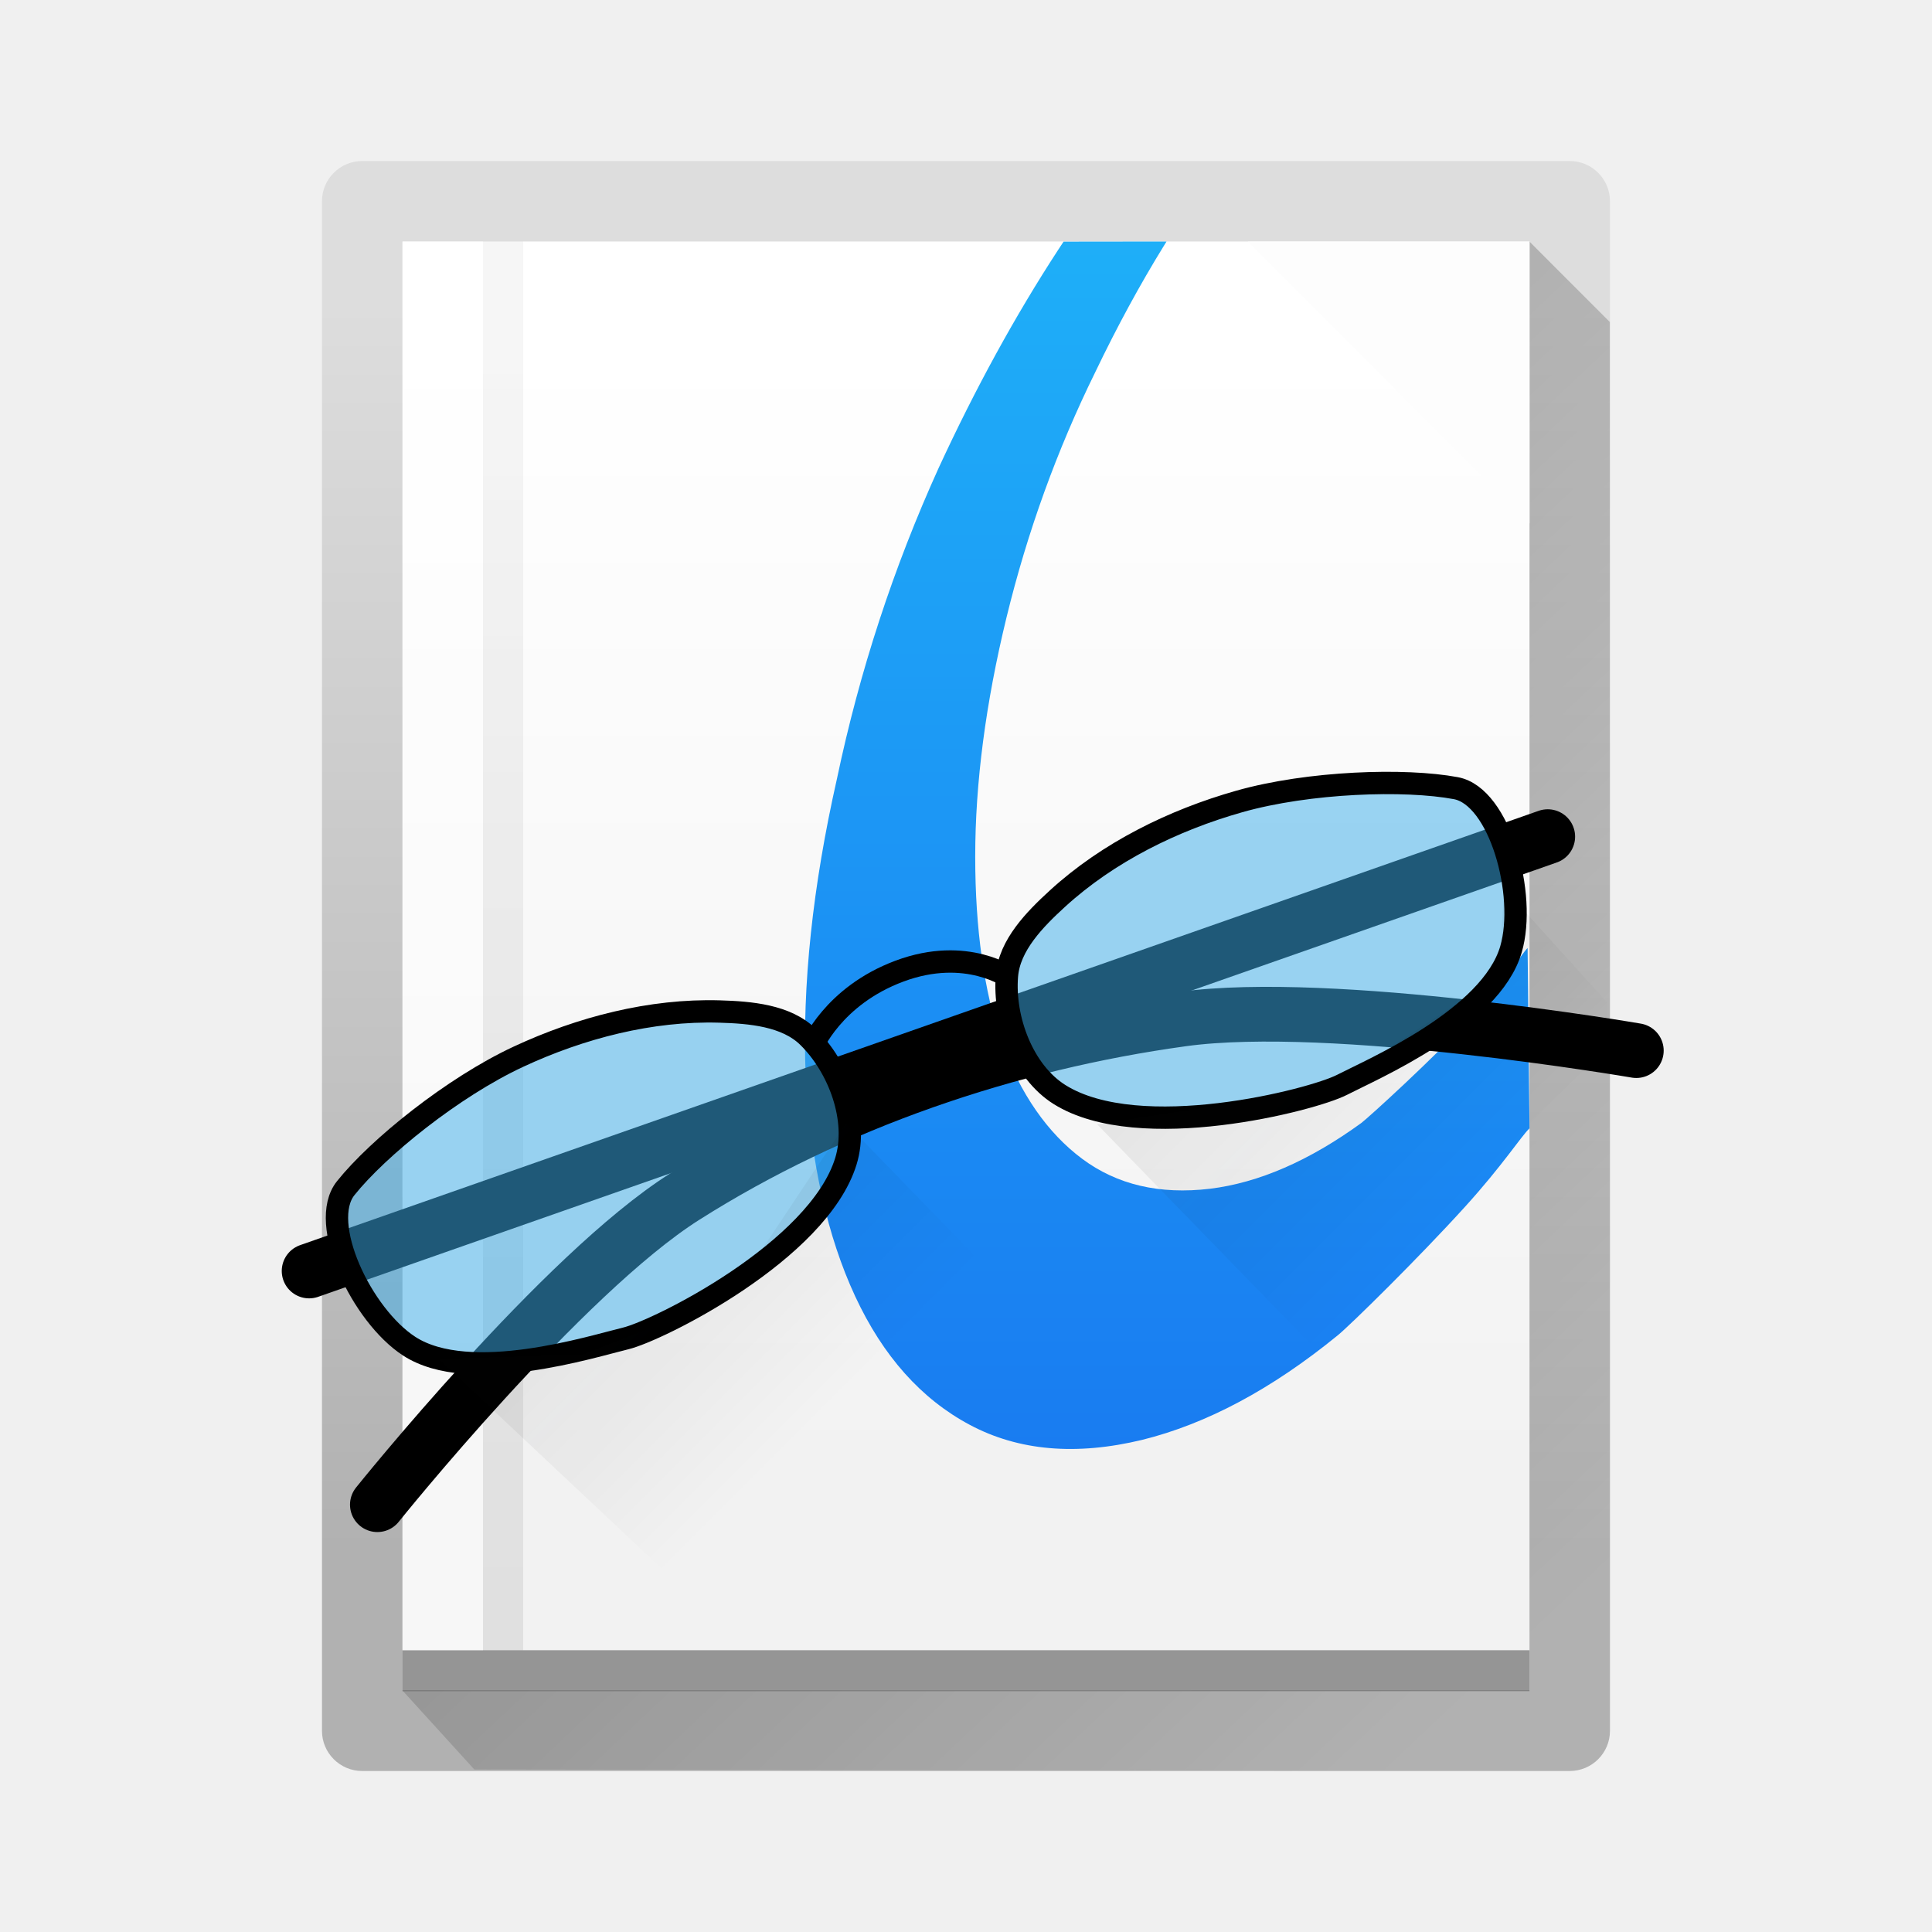
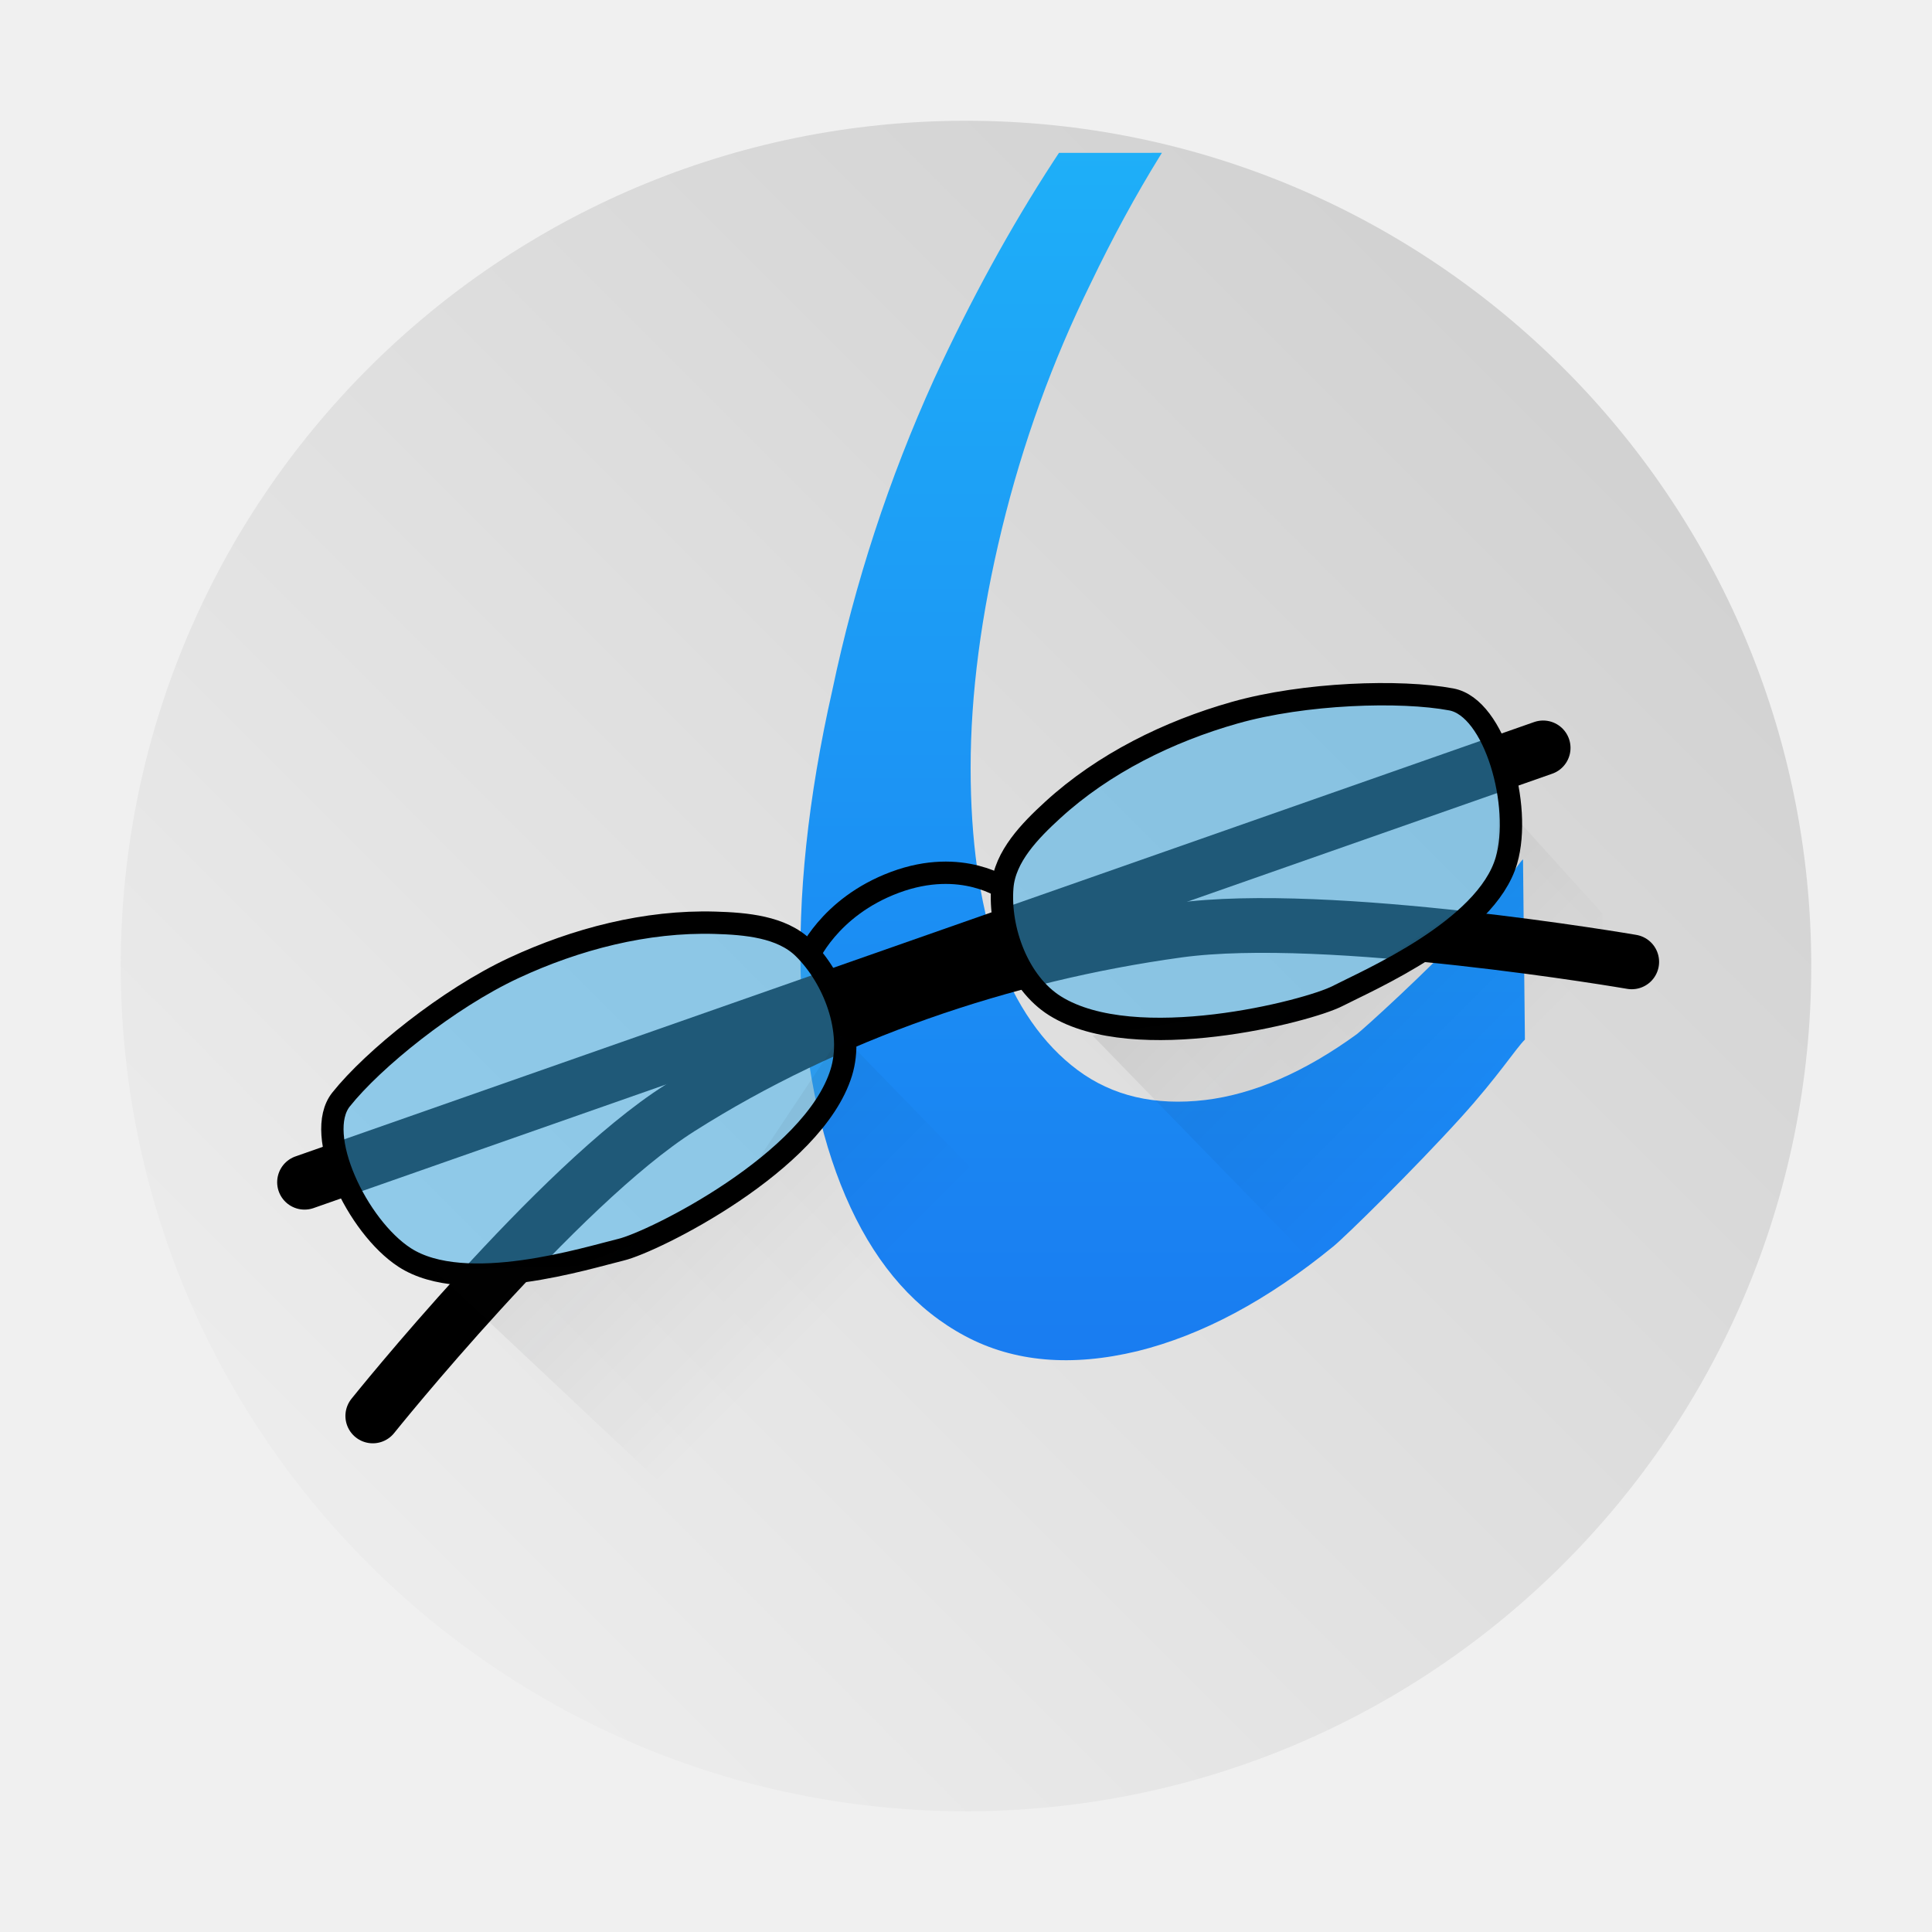
<svg xmlns="http://www.w3.org/2000/svg" xmlns:xlink="http://www.w3.org/1999/xlink" viewBox="0 0 48 48" height="48" width="48" id="svg3040" version="1.1">
  <defs id="defs3044">
    <linearGradient id="linearGradient788">
      <stop style="stop-color:#f7f7f7;stop-opacity:1;" offset="0" id="stop784" />
      <stop style="stop-color:#f7f7f7;stop-opacity:0.392" offset="1" id="stop786" />
    </linearGradient>
    <linearGradient y2="7" x2="35" y1="44" x1="35" gradientTransform="matrix(2.084843,0,0,2.084843,23.65488,-157.1989)" gradientUnits="userSpaceOnUse" id="linearGradient3667" xlink:href="#linearGradient4143" />
    <linearGradient id="linearGradient4143">
      <stop id="stop1180" offset="0" style="stop-color:#197cf1;stop-opacity:1" />
      <stop id="stop1182" offset="1" style="stop-color:#20bcfa;stop-opacity:1" />
    </linearGradient>
    <linearGradient gradientUnits="userSpaceOnUse" y2="5.495" x2="30.045" y1="10.71" x1="34.237" id="linearGradient4483" xlink:href="#linearGradient788" gradientTransform="matrix(2.235772,0,0,2.235772,-19.86656,-10.79898)" />
    <linearGradient id="linearGradient4477">
      <stop id="stop3986" offset="0" style="stop-color:#f7f7f7;stop-opacity:1;" />
      <stop id="stop3988" offset="1" style="stop-color:#f7f7f7;stop-opacity:0.392" />
    </linearGradient>
    <linearGradient xlink:href="#linearGradient4485" gradientTransform="matrix(2.186835,0.4588872,-0.4466108,2.192088,438.5532,-2222.385)" x2="0" gradientUnits="userSpaceOnUse" y2="1012.95" y1="1040.95" id="e">
      <stop id="stop4002" stop-color="#f2f2f2" />
      <stop id="stop4004" stop-color="#ffffff" offset="1" />
    </linearGradient>
    <linearGradient gradientUnits="userSpaceOnUse" y2="5.495" x2="30.045" y1="10.71" x1="34.237" id="linearGradient4483-2" xlink:href="#linearGradient4477" gradientTransform="translate(-25.53406,-47.87215)" />
    <linearGradient gradientTransform="matrix(1,0,0,0.9661017,-25.53406,-1017.983)" x2="0" gradientUnits="userSpaceOnUse" y2="1012.95" y1="1040.95" id="e-8">
      <stop id="stop4002-7" stop-color="#f2f2f2" />
      <stop id="stop4004-9" stop-color="#ffffff" offset="1" />
    </linearGradient>
    <linearGradient gradientUnits="userSpaceOnUse" y2="3.172" x2="13" y1="44.006" x1="13" id="linearGradient4491" xlink:href="#linearGradient4485" gradientTransform="translate(-25.53406,-47.87215)" />
    <linearGradient id="linearGradient4485">
      <stop id="stop3981" offset="0" style="stop-color:#000000;stop-opacity:1;" />
      <stop id="stop3983" offset="1" style="stop-color:#000000;stop-opacity:0.384" />
    </linearGradient>
    <linearGradient id="c" y1="40" y2="6" gradientUnits="userSpaceOnUse" x2="0" gradientTransform="matrix(0.6959765,0,0,0.6842383,-7.340181,-10.19136)">
      <stop stop-color="#b1b1b1" id="stop570" />
      <stop offset="1" stop-color="#dddddd" id="stop572" />
    </linearGradient>
    <linearGradient gradientTransform="matrix(0.7244118,0.148482,-0.150688,0.7351744,-5.853756,-13.19648)" xlink:href="#b" id="d" y1="21" x1="23" y2="39" gradientUnits="userSpaceOnUse" x2="40" />
    <linearGradient id="b" y1="11" x1="17" y2="41" gradientUnits="userSpaceOnUse" x2="44" gradientTransform="translate(0,1004.36)">
      <stop id="stop565" />
      <stop offset="1" stop-opacity="0" id="stop567" />
    </linearGradient>
    <linearGradient id="e-6" y1="1040.95" y2="1012.95" gradientUnits="userSpaceOnUse" x2="0" gradientTransform="matrix(0.7244118,0.148482,-0.150688,0.7351744,145.4912,-751.5763)">
      <stop stop-color="#f2f2f2" id="stop576" />
      <stop offset="1" stop-color="#ffffff" id="stop578" />
    </linearGradient>
    <linearGradient gradientTransform="matrix(0.7394723,0,0,0.7504587,-8.384316,-11.75231)" xlink:href="#linearGradient4485" id="linearGradient4491-2" x1="13" y1="44.006" x2="13" y2="3.172" gradientUnits="userSpaceOnUse" />
    <linearGradient gradientTransform="matrix(0.7244118,0.148482,-0.150688,0.7351744,-5.853756,-13.19648)" xlink:href="#linearGradient788" id="linearGradient4483-9" x1="34.237" y1="10.71" x2="30.045" y2="5.495" gradientUnits="userSpaceOnUse" />
    <linearGradient gradientTransform="matrix(-0.7244118,-0.148482,0.150688,-0.7351744,46.37303,26.6187)" x2="49" gradientUnits="userSpaceOnUse" y2="20.735" x1="49.088" y1="26.497" id="d-3">
      <stop id="stop581" />
      <stop stop-opacity="0" stop-color="#655c6f" offset="1" id="stop583" />
    </linearGradient>
-     <linearGradient gradientTransform="matrix(0.8901351,0,0,1.02044,-2.57964,-8.898851)" xlink:href="#linearGradient4143" id="linearGradient4555" x1="35" y1="44" x2="35" y2="7" gradientUnits="userSpaceOnUse" />
+     <linearGradient gradientTransform="matrix(0.8901351,0,0,1.02044,47.19164,-31.18469)" xlink:href="#linearGradient4143" id="linearGradient4555" x1="35" y1="44" x2="35" y2="7" gradientUnits="userSpaceOnUse" />
    <linearGradient xlink:href="#linearGradient4143" id="linearGradient3667-2" gradientUnits="userSpaceOnUse" gradientTransform="matrix(0.6609013,0,0,0.6924616,1.908758,-1.307113)" x1="35" y1="44" x2="35" y2="7" />
-     <linearGradient gradientTransform="translate(2.903209,12.7634)" xlink:href="#linearGradient4227" id="linearGradient4884" x1="8" y1="4" x2="22" y2="18" gradientUnits="userSpaceOnUse" />
+     <linearGradient gradientTransform="translate(52.67449,-9.522441)" xlink:href="#linearGradient4227" id="linearGradient4884" x1="8" y1="4" x2="22" y2="18" gradientUnits="userSpaceOnUse" />
    <linearGradient id="linearGradient4227">
      <stop offset="0" style="stop-color:#292c2f;stop-opacity:1" id="stop1324" />
      <stop offset="1" style="stop-color:#000000;stop-opacity:0;" id="stop1326" />
    </linearGradient>
-     <linearGradient gradientUnits="userSpaceOnUse" y2="18" x2="22" y1="4" x1="8" id="linearGradient4884-7" xlink:href="#linearGradient4227" gradientTransform="translate(19.25746,6.935655)" />
+     <linearGradient gradientUnits="userSpaceOnUse" y2="18" x2="22" y1="4" x1="8" id="linearGradient4884-7" xlink:href="#linearGradient4227" gradientTransform="translate(69.02874,-15.35018)" />
+     <linearGradient xlink:href="#linearGradient4763" id="linearGradient4151" gradientUnits="userSpaceOnUse" x1="4" y1="44" x2="44" y2="4" gradientTransform="matrix(1.05,0,0,1.05,-1.199994,-1.199992)" />
+     <linearGradient id="linearGradient4763">
+       <stop style="stop-color:#f2f2f2;stop-opacity:1" offset="0" id="stop267" />
+       <stop style="stop-color:#cccccc;stop-opacity:1" offset="1" id="stop269" />
+     </linearGradient>
+     <linearGradient id="shadow-3">
+       <stop style="stop-color:#31363b;stop-opacity:0.208" offset="0" id="stop210" />
+       <stop style="stop-color:#31363b;stop-opacity:0;" offset="1" id="stop212" />
+     </linearGradient>
+     <linearGradient id="darker-shadow-6">
+       <stop offset="0" style="stop-color:#31363b;stop-opacity:0.404" id="stop205" />
+       <stop offset="1" style="stop-color:#31363b;stop-opacity:0;" id="stop207" />
+     </linearGradient>
+     <linearGradient xlink:href="#linearGradient4143" id="linearGradient6114" gradientUnits="userSpaceOnUse" gradientTransform="matrix(0.8901351,0,0,1.02044,-2.693586,-11.10385)" x1="35" y1="44" x2="35" y2="7" />
+     <linearGradient xlink:href="#linearGradient4227" id="linearGradient6116" gradientUnits="userSpaceOnUse" gradientTransform="translate(2.789263,10.55839)" x1="8" y1="4" x2="22" y2="18" />
+     <linearGradient xlink:href="#linearGradient4227" id="linearGradient6118" gradientUnits="userSpaceOnUse" gradientTransform="translate(19.14351,4.730651)" x1="8" y1="4" x2="22" y2="18" />
  </defs>
-   <g transform="matrix(1.324774,-0.2675624,0.2715376,1.305379,11.33824,15.66017)" id="g4738">
-     <rect transform="rotate(11.58342)" width="23.663" x="-2.469" y="-8.75" height="30.018" style="fill:url(#c);fill-rule:evenodd;stroke-width:0.745" ry="0.75" rx="0.739" id="rect590" />
-     <path d="M 16.098,19.647 -4.939,19.166 -3.941,20.874 16.49,25.09 21.914,-1.376 20.767,-3.144 Z" style="opacity:0.2;fill:url(#d);fill-rule:evenodd;stroke-width:0.745" id="path592" />
-     <path d="M 0.486,-7.301 -4.939,19.166 15.345,23.323 20.77,-3.143 Z" style="fill:url(#e-6);fill-rule:evenodd;stroke-width:0.745" id="path594" />
-     <rect transform="rotate(11.58342)" width="20.705" x="-0.99" y="19.016" height="0.762" style="opacity:0.437;fill:#1b1b1b;fill-opacity:1;fill-rule:evenodd;stroke-width:0.745" id="rect596" />
-     <rect transform="rotate(11.58342)" style="color:#000000;clip-rule:nonzero;display:inline;overflow:visible;visibility:visible;opacity:0.082;isolation:auto;mix-blend-mode:normal;color-interpolation:sRGB;color-interpolation-filters:linearRGB;solid-color:#000000;solid-opacity:1;fill:url(#linearGradient4491-2);fill-opacity:1;fill-rule:nonzero;stroke:none;stroke-width:0.745px;stroke-linecap:butt;stroke-linejoin:miter;stroke-miterlimit:4;stroke-dasharray:none;stroke-dashoffset:0;stroke-opacity:1;marker:none;color-rendering:auto;image-rendering:auto;shape-rendering:auto;text-rendering:auto;enable-background:accumulate" width="0.739" height="26.266" x="0.489" y="-7.25" id="rect630" />
-     <path d="m 15.699,-4.182 4.016,6.186 1.055,-5.146 z" style="fill:#fdfdfd;fill-opacity:1;fill-rule:evenodd;stroke-width:0.745" id="path654" />
-     <rect transform="rotate(11.58342)" y="-7.25" x="-0.99" height="26.266" width="1.479" style="color:#000000;clip-rule:nonzero;display:inline;overflow:visible;visibility:visible;opacity:0.373;isolation:auto;mix-blend-mode:normal;color-interpolation:sRGB;color-interpolation-filters:linearRGB;solid-color:#000000;solid-opacity:1;fill:#ffffff;fill-opacity:1;fill-rule:nonzero;stroke:none;stroke-width:0.745px;stroke-linecap:butt;stroke-linejoin:miter;stroke-miterlimit:4;stroke-dasharray:none;stroke-dashoffset:0;stroke-opacity:1;marker:none;color-rendering:auto;image-rendering:auto;shape-rendering:auto;text-rendering:auto;enable-background:accumulate" id="rect656" />
-   </g>
  <path id="path1208-2" d="m 88.8,-135.254 c 0,0 -10.904,16.839 -13.868,28.84 -2.064,8.354 -2.11,17.519 0.174,25.816 1.187,4.311 3.531,8.505 6.787,11.57 3.206,3.019 7.512,4.889 11.777,5.985 4.308,1.107 8.922,0.971 13.338,0.44 10.112,-1.216 18.016,-3.652 25.183,-8.942 2.598,-1.918 5.789,-7.77 5.789,-7.77 l -0.029,-12.653 c 0,0 -6.157,11.541 -10.903,15.857 -4.461,4.056 -9.928,7.455 -15.808,8.787 -4.266,0.966 -9.028,0.793 -13.097,-0.813 -3.07,-1.212 -5.75,-3.596 -7.637,-6.304 -2.064,-2.961 -2.883,-6.678 -3.576,-10.221 -0.704,-3.6 -0.812,-7.332 -0.547,-10.99 0.33,-4.561 1.29,-9.095 2.649,-13.461 2.823,-9.071 11.339,-26.149 11.339,-26.149 z" style="font-style:normal;font-variant:normal;font-weight:normal;font-stretch:normal;font-size:medium;line-height:125%;font-family:'Impregnable Personal Use Only';-inkscape-font-specification:'Impregnable Personal Use Only';letter-spacing:0px;word-spacing:0px;fill:url(#linearGradient3667);fill-opacity:1;stroke:none;stroke-width:2.085px;stroke-linecap:butt;stroke-linejoin:miter;stroke-opacity:1" />
  <ellipse ry="16.949" rx="23.593" cy="-117.966" cx="84.61" id="path4951-9" style="opacity:0.722;fill:#54a3d8;fill-opacity:1;paint-order:markers stroke fill" />
-   <path style="font-style:normal;font-variant:normal;font-weight:normal;font-stretch:normal;font-size:medium;line-height:125%;font-family:'Impregnable Personal Use Only';-inkscape-font-specification:'Impregnable Personal Use Only';letter-spacing:0px;word-spacing:0px;fill:url(#linearGradient4555);fill-opacity:1;stroke:none;stroke-width:0.953px;stroke-linecap:butt;stroke-linejoin:miter;stroke-opacity:1" d="m 26.424,6.003 c 0,0 -0.089,0.136 -0.134,0.204 -1.069,1.64 -2.058,3.446 -2.969,5.418 -1.123,2.477 -1.966,5.052 -2.528,7.727 -0.605,2.675 -0.864,5.127 -0.777,7.356 0.13,2.18 0.54,4.013 1.231,5.499 0.691,1.486 1.641,2.551 2.851,3.195 1.21,0.644 2.637,0.767 4.279,0.371 1.599,-0.396 3.22,-1.259 4.861,-2.599 0.301,-0.245 2.001,-1.913 3.17,-3.203 C 37.335,28.948 37.774,28.255 38,28.033 l -0.047,-4.479 c -0.144,0.129 -0.489,0.755 -1.332,1.66 -1.04,1.115 -2.615,2.545 -2.799,2.686 -1.296,0.941 -2.551,1.486 -3.76,1.634 -1.253,0.149 -2.31,-0.099 -3.175,-0.743 -0.864,-0.644 -1.534,-1.61 -2.01,-2.898 -0.432,-1.288 -0.648,-2.823 -0.648,-4.606 0,-1.833 0.259,-3.815 0.777,-5.945 0.519,-2.13 1.254,-4.161 2.204,-6.093 0.544,-1.134 1.116,-2.187 1.716,-3.158 C 28.945,6.059 28.982,6 28.982,6 Z" id="path1334" />
-   <g id="g5146-1" transform="matrix(0.2767379,-0.02120127,0.02120127,0.2767379,-2.010413,43.07956)">
-     <path id="path5051-2" d="M 37.978,-38.654 151.498,-68.951" style="fill:none;stroke:#000000;stroke-width:4.9;stroke-linecap:round;stroke-miterlimit:4;stroke-dasharray:none;stroke-opacity:1" />
-     <path id="path5049-7" d="m 42.472,-17.329 c 0,0 18.063,-19.299 29.526,-25.387 13.932,-7.399 29.912,-11.503 45.658,-12.452 13.548,-0.816 40.285,5.92 40.285,5.92" style="fill:none;stroke:#000000;stroke-width:4.9;stroke-linecap:round;stroke-miterlimit:4;stroke-dasharray:none;stroke-opacity:1" />
-     <path id="path5100-3-0" d="m 147.763,-59.889 c 0,1.939 -6.877,8.292 -15.118,11.207 -7.422,2.626 -18.676,1.64 -21.724,1.64 -6.431,0 -8.827,-9.038 -8.827,-12.723 -1e-5,-3.685 9.068,-10.195 17.406,-13.427 1.555,-0.603 17.468,-1.358 18.831,-1.288 12.703,0.656 9.432,11.861 9.432,14.591 z" style="opacity:0.512;fill:#3daee9;fill-opacity:1;stroke:none;stroke-width:2;stroke-linecap:round;stroke-miterlimit:4;stroke-dasharray:none;stroke-opacity:1;paint-order:markers stroke fill" />
-     <path id="path5061-9" d="m 102.278,-60.228 c -0.608,3.829 0.77,8.66 3.89,10.962 6.787,5.009 22.55,2.216 25.285,1.056 2.735,-1.16 13.727,-4.892 15.997,-10.941 1.785,-4.755 0.041,-13.717 -3.813,-14.753 -4.465,-1.2 -13.08,-1.581 -19.428,-0.297 -6.032,1.22 -12.057,3.637 -16.901,7.434 -2.164,1.696 -4.599,3.823 -5.03,6.539 z" style="fill:none;stroke:#000000;stroke-width:2;stroke-linecap:butt;stroke-linejoin:miter;stroke-miterlimit:4;stroke-dasharray:none;stroke-opacity:1" />
-     <path id="path5100-36" d="m 86.862,-44.439 c -10e-7,1.939 -7.623,9.286 -15.863,12.201 -7.422,2.626 -16.604,2.593 -19.652,2.593 -6.431,0 -10.568,-9.038 -10.568,-12.723 -10e-7,-3.685 10.933,-11.728 19.27,-14.96 1.555,-0.603 15.147,-1.358 16.511,-1.288 12.703,0.656 10.302,11.447 10.302,14.176 z" style="opacity:0.512;fill:#3daee9;fill-opacity:1;stroke:none;stroke-width:2;stroke-linecap:round;stroke-miterlimit:4;stroke-dasharray:none;stroke-opacity:1;paint-order:markers stroke fill" />
-     <path id="path5061-4-0" d="m 84.118,-56.131 c 2.546,2.924 3.941,7.75 2.517,11.356 -3.097,7.847 -17.941,13.84 -20.875,14.307 -2.934,0.467 -14.232,3.134 -19.364,-0.789 -4.035,-3.085 -7.311,-11.606 -4.594,-14.529 3.149,-3.386 10.249,-8.278 16.312,-10.558 5.761,-2.166 12.15,-3.312 18.27,-2.663 2.735,0.29 5.927,0.802 7.733,2.875 z" style="fill:none;stroke:#000000;stroke-width:2;stroke-linecap:butt;stroke-linejoin:miter;stroke-miterlimit:4;stroke-dasharray:none;stroke-opacity:1" />
-     <path id="path5098-6" d="m 84.375,-55.172 c 0,0 2.215,-4.445 8.347,-6.211 6.202,-1.786 9.887,1.404 9.887,1.404" style="fill:none;stroke:#000000;stroke-width:2;stroke-linecap:butt;stroke-linejoin:miter;stroke-miterlimit:4;stroke-dasharray:none;stroke-opacity:1" />
+   <rect style="fill:url(#linearGradient4151);fill-opacity:1;stroke:none;stroke-width:1.05" width="42" height="42" x="3" y="3" ry="21" rx="21" id="rect16" />
+   <path style="font-style:normal;font-variant:normal;font-weight:normal;font-stretch:normal;font-size:medium;line-height:125%;font-family:'Impregnable Personal Use Only';-inkscape-font-specification:'Impregnable Personal Use Only';letter-spacing:0px;word-spacing:0px;fill:url(#linearGradient6114);fill-opacity:1;stroke:none;stroke-width:0.953px;stroke-linecap:butt;stroke-linejoin:miter;stroke-opacity:1" d="m 26.31,3.798 c 0,0 -0.089,0.136 -0.134,0.204 -1.069,1.64 -2.058,3.446 -2.969,5.418 -1.123,2.477 -1.966,5.052 -2.528,7.727 -0.605,2.675 -0.864,5.127 -0.777,7.356 0.13,2.18 0.54,4.013 1.231,5.499 0.691,1.486 1.641,2.551 2.851,3.195 1.21,0.644 2.637,0.767 4.279,0.371 1.599,-0.396 3.22,-1.259 4.861,-2.599 0.301,-0.245 2.001,-1.913 3.17,-3.203 0.927,-1.023 1.366,-1.716 1.592,-1.938 l -0.047,-4.479 c -0.144,0.129 -0.489,0.755 -1.332,1.66 -1.04,1.115 -2.615,2.545 -2.799,2.686 -1.296,0.941 -2.551,1.486 -3.76,1.634 -1.253,0.149 -2.31,-0.099 -3.175,-0.743 -0.864,-0.644 -1.534,-1.61 -2.01,-2.898 -0.432,-1.288 -0.648,-2.823 -0.648,-4.606 0,-1.833 0.259,-3.815 0.777,-5.945 0.519,-2.13 1.254,-4.161 2.204,-6.093 0.544,-1.134 1.116,-2.187 1.716,-3.158 0.018,-0.03 0.055,-0.089 0.055,-0.089 z" id="path1334-8" />
+   <g id="g5146-1-4" transform="matrix(0.2767379,-0.02120127,0.02120127,0.2767379,-2.124359,40.87456)">
+     <path id="path5051-2-5" d="M 37.978,-38.654 151.498,-68.951" style="fill:none;stroke:#000000;stroke-width:4.9;stroke-linecap:round;stroke-miterlimit:4;stroke-dasharray:none;stroke-opacity:1" />
+     <path id="path5049-7-0" d="m 42.472,-17.329 c 0,0 18.063,-19.299 29.526,-25.387 13.932,-7.399 29.912,-11.503 45.658,-12.452 13.548,-0.816 40.285,5.92 40.285,5.92" style="fill:none;stroke:#000000;stroke-width:4.9;stroke-linecap:round;stroke-miterlimit:4;stroke-dasharray:none;stroke-opacity:1" />
+     <path id="path5100-3-0-3" d="m 147.763,-59.889 c 0,1.939 -6.877,8.292 -15.118,11.207 -7.422,2.626 -18.676,1.64 -21.724,1.64 -6.431,0 -8.827,-9.038 -8.827,-12.723 -1e-5,-3.685 9.068,-10.195 17.406,-13.427 1.555,-0.603 17.468,-1.358 18.831,-1.288 12.703,0.656 9.432,11.861 9.432,14.591 z" style="opacity:0.512;fill:#3daee9;fill-opacity:1;stroke:none;stroke-width:2;stroke-linecap:round;stroke-miterlimit:4;stroke-dasharray:none;stroke-opacity:1;paint-order:markers stroke fill" />
+     <path id="path5061-9-6" d="m 102.278,-60.228 c -0.608,3.829 0.77,8.66 3.89,10.962 6.787,5.009 22.55,2.216 25.285,1.056 2.735,-1.16 13.727,-4.892 15.997,-10.941 1.785,-4.755 0.041,-13.717 -3.813,-14.753 -4.465,-1.2 -13.08,-1.581 -19.428,-0.297 -6.032,1.22 -12.057,3.637 -16.901,7.434 -2.164,1.696 -4.599,3.823 -5.03,6.539 z" style="fill:none;stroke:#000000;stroke-width:2;stroke-linecap:butt;stroke-linejoin:miter;stroke-miterlimit:4;stroke-dasharray:none;stroke-opacity:1" />
+     <path id="path5100-36-1" d="m 86.862,-44.439 c -10e-7,1.939 -7.623,9.286 -15.863,12.201 -7.422,2.626 -16.604,2.593 -19.652,2.593 -6.431,0 -10.568,-9.038 -10.568,-12.723 -10e-7,-3.685 10.933,-11.728 19.27,-14.96 1.555,-0.603 15.147,-1.358 16.511,-1.288 12.703,0.656 10.302,11.447 10.302,14.176 z" style="opacity:0.512;fill:#3daee9;fill-opacity:1;stroke:none;stroke-width:2;stroke-linecap:round;stroke-miterlimit:4;stroke-dasharray:none;stroke-opacity:1;paint-order:markers stroke fill" />
+     <path id="path5061-4-0-0" d="m 84.118,-56.131 c 2.546,2.924 3.941,7.75 2.517,11.356 -3.097,7.847 -17.941,13.84 -20.875,14.307 -2.934,0.467 -14.232,3.134 -19.364,-0.789 -4.035,-3.085 -7.311,-11.606 -4.594,-14.529 3.149,-3.386 10.249,-8.278 16.312,-10.558 5.761,-2.166 12.15,-3.312 18.27,-2.663 2.735,0.29 5.927,0.802 7.733,2.875 z" style="fill:none;stroke:#000000;stroke-width:2;stroke-linecap:butt;stroke-linejoin:miter;stroke-miterlimit:4;stroke-dasharray:none;stroke-opacity:1" />
+     <path id="path5098-6-6" d="m 84.375,-55.172 c 0,0 2.215,-4.445 8.347,-6.211 6.202,-1.786 9.887,1.404 9.887,1.404" style="fill:none;stroke:#000000;stroke-width:2;stroke-linecap:butt;stroke-linejoin:miter;stroke-miterlimit:4;stroke-dasharray:none;stroke-opacity:1" />
  </g>
-   <path style="opacity:0.2;fill:url(#linearGradient4884);fill-opacity:1;fill-rule:evenodd;stroke:none;stroke-width:1px;stroke-linecap:butt;stroke-linejoin:miter;stroke-opacity:1" d="m 21.018,27.909 -2.457,3.69 -1.654,1.093 -2.435,0.959 -3.569,0.113 8.613,8.101 15.057,-0.007 z" id="path1340" />
-   <path id="path1340-0" d="m 37.373,22.081 -0.143,2.176 -2.313,1.513 -1.654,1.093 -2.379,0.507 -3.625,0.564 12.585,12.954 0.081,-15.987 z" style="opacity:0.2;fill:url(#linearGradient4884-7);fill-opacity:1;fill-rule:evenodd;stroke:none;stroke-width:1px;stroke-linecap:butt;stroke-linejoin:miter;stroke-opacity:1" />
+   <path style="opacity:0.2;fill:url(#linearGradient6116);fill-opacity:1;fill-rule:evenodd;stroke:none;stroke-width:1px;stroke-linecap:butt;stroke-linejoin:miter;stroke-opacity:1" d="m 20.904,25.704 -2.457,3.69 -1.654,1.093 -2.435,0.959 -3.569,0.113 8.613,8.101 15.057,-0.007 z" id="path1340-3" />
+   <path id="path1340-0-2" d="m 37.259,19.876 -0.143,2.176 -2.313,1.513 -1.654,1.093 -2.379,0.507 -3.625,0.564 12.585,12.954 0.081,-15.987 z" style="opacity:0.2;fill:url(#linearGradient6118);fill-opacity:1;fill-rule:evenodd;stroke:none;stroke-width:1px;stroke-linecap:butt;stroke-linejoin:miter;stroke-opacity:1" />
</svg>
